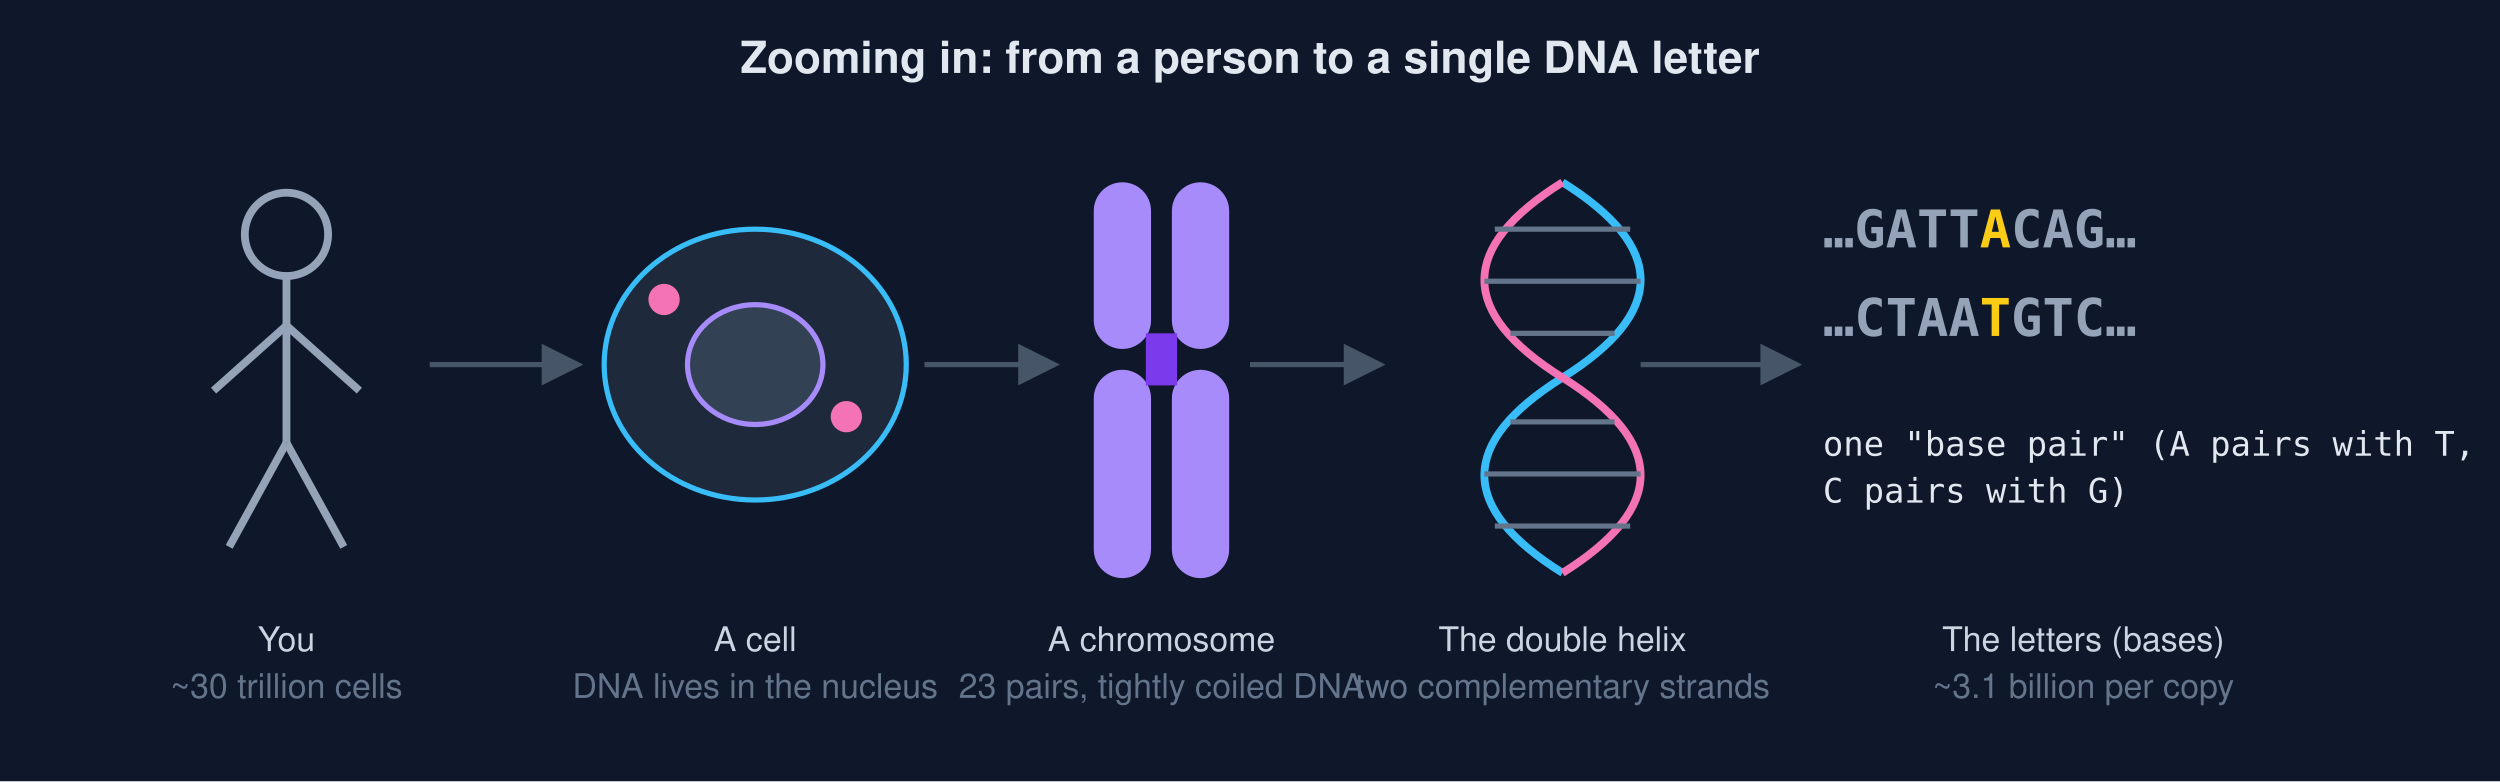
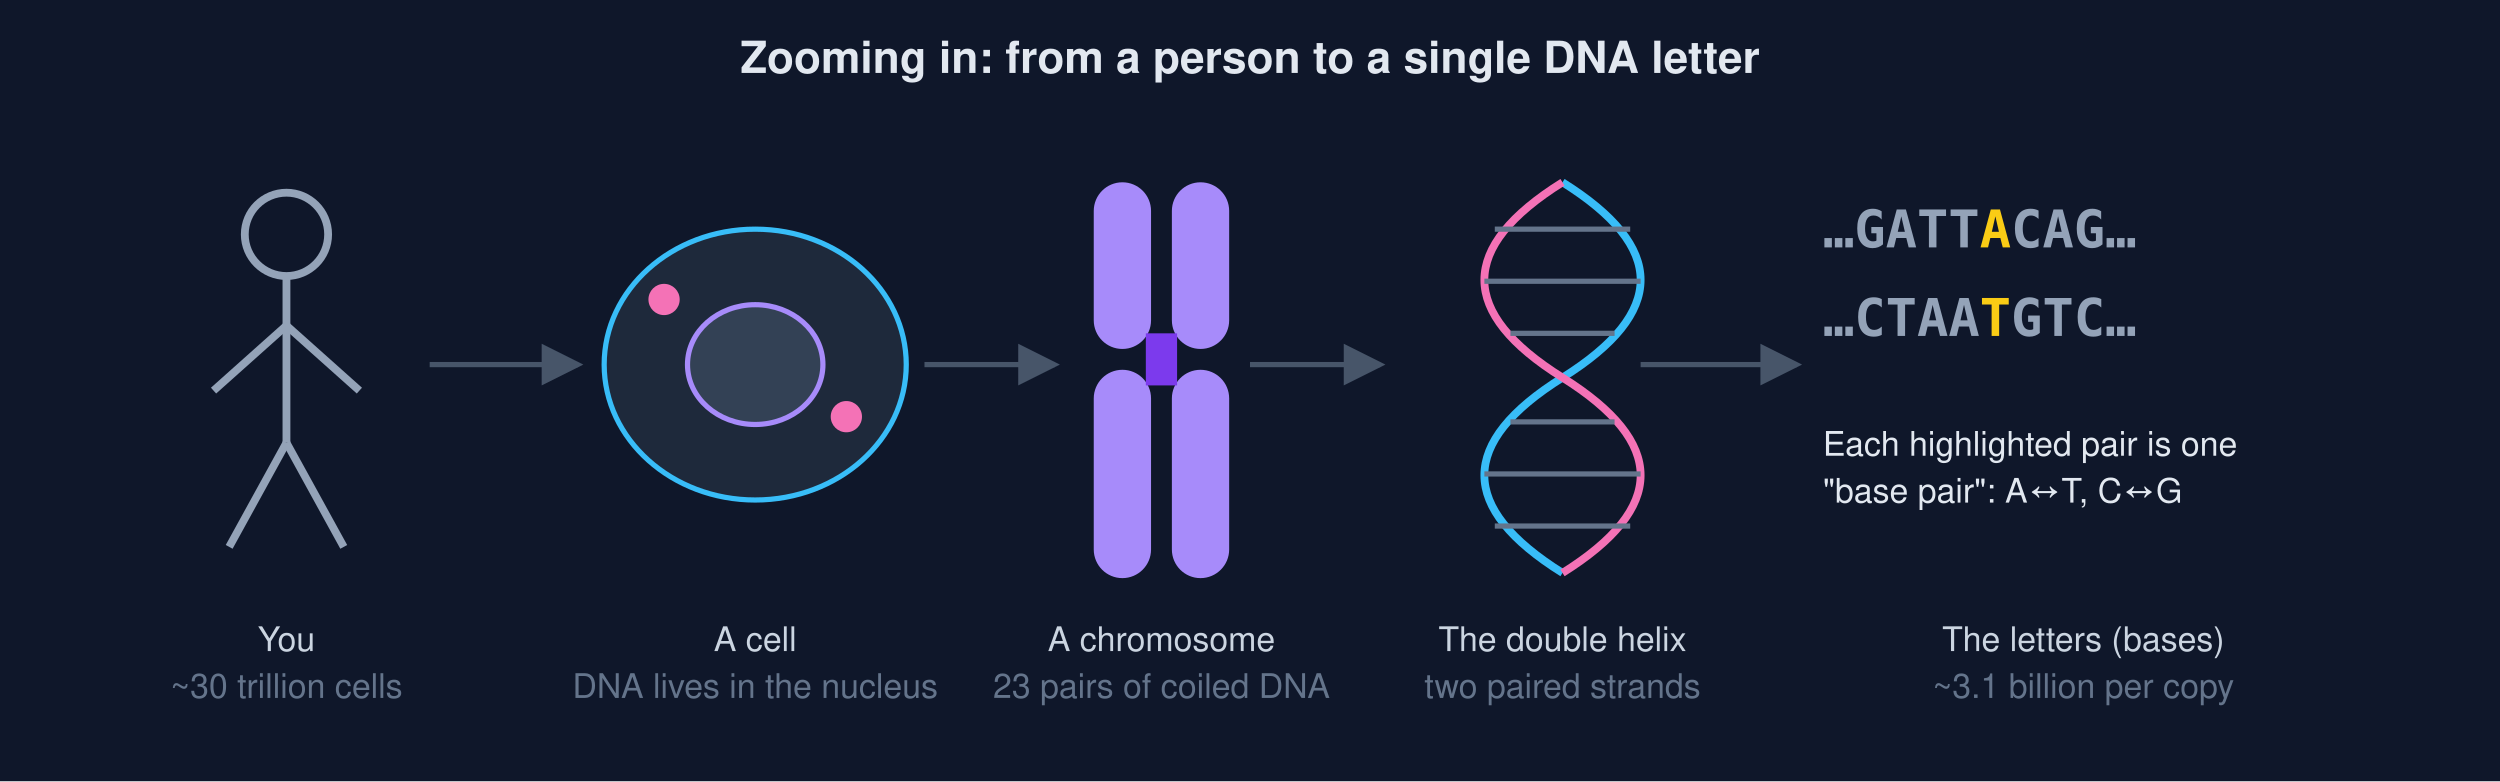
- <svg xmlns="http://www.w3.org/2000/svg" viewBox="0 0 960 300" font-family="Helvetica, Arial, sans-serif" font-size="13">
+ <svg xmlns="http://www.w3.org/2000/svg" viewBox="0 0 960 300" width="960" height="300" font-family="Helvetica, Arial, sans-serif" font-size="13">
  <rect width="960" height="300" fill="#0f172a" />
  <g fill="#e2e8f0">
    <text x="480" y="28" text-anchor="middle" font-size="17" font-weight="bold">Zooming in: from a person to a single DNA letter</text>
  </g>
  <g transform="translate(70,70)" stroke="#94a3b8" stroke-width="3" fill="none">
    <circle cx="40" cy="20" r="16" />
    <line x1="40" y1="36" x2="40" y2="100" />
    <line x1="40" y1="55" x2="12" y2="80" />
    <line x1="40" y1="55" x2="68" y2="80" />
    <line x1="40" y1="100" x2="18" y2="140" />
    <line x1="40" y1="100" x2="62" y2="140" />
  </g>
  <g transform="translate(230,80)">
    <ellipse cx="60" cy="60" rx="58" ry="52" fill="#1e293b" stroke="#38bdf8" stroke-width="2" />
    <ellipse cx="60" cy="60" rx="26" ry="23" fill="#334155" stroke="#a78bfa" stroke-width="2" />
    <circle cx="25" cy="35" r="6" fill="#f472b6" />
    <circle cx="95" cy="80" r="6" fill="#f472b6" />
  </g>
  <g transform="translate(410,70)" fill="#a78bfa">
    <rect x="10" y="0" width="22" height="64" rx="11" />
    <rect x="10" y="72" width="22" height="80" rx="11" />
    <rect x="40" y="0" width="22" height="64" rx="11" />
    <rect x="40" y="72" width="22" height="80" rx="11" />
    <rect x="30" y="58" width="12" height="20" fill="#7c3aed" />
  </g>
  <g transform="translate(540,70)" stroke-width="3" fill="none">
    <path d="M0,0 C40,25 40,50 0,75 C-40,100 -40,125 0,150" stroke="#38bdf8" transform="translate(60,0)" />
    <path d="M0,0 C-40,25 -40,50 0,75 C40,100 40,125 0,150" stroke="#f472b6" transform="translate(60,0)" />
    <g stroke="#64748b" stroke-width="2">
      <line x1="34" y1="18" x2="86" y2="18" />
      <line x1="30" y1="38" x2="90" y2="38" />
      <line x1="40" y1="58" x2="80" y2="58" />
      <line x1="40" y1="92" x2="80" y2="92" />
      <line x1="30" y1="112" x2="90" y2="112" />
      <line x1="34" y1="132" x2="86" y2="132" />
    </g>
  </g>
  <g transform="translate(700,95)" font-family="Menlo, monospace" font-size="20" font-weight="bold">
    <text x="0" y="0" fill="#94a3b8">…GATT<tspan fill="#facc15">A</tspan>CAG…</text>
    <text x="0" y="34" fill="#94a3b8">…CTAA<tspan fill="#facc15">T</tspan>GTC…</text>
-     <text x="0" y="80" fill="#e2e8f0" font-size="13" font-weight="normal">one "base pair" (A pairs with T,</text>
-     <text x="0" y="98" fill="#e2e8f0" font-size="13" font-weight="normal">C pairs with G)</text>
+     <text x="0" y="80" fill="#e2e8f0" font-size="13" font-weight="normal" font-family="Helvetica, Arial, sans-serif">Each highlighted pair is one</text>
+     <text x="0" y="98" fill="#e2e8f0" font-size="13" font-weight="normal" font-family="Helvetica, Arial, sans-serif">"base pair": A↔T, C↔G</text>
  </g>
  <g stroke="#475569" stroke-width="2" marker-end="url(#a)">
    <line x1="165" y1="140" x2="222" y2="140" />
    <line x1="355" y1="140" x2="405" y2="140" />
    <line x1="480" y1="140" x2="530" y2="140" />
    <line x1="630" y1="140" x2="690" y2="140" />
  </g>
  <defs>
    <marker id="a" markerWidth="8" markerHeight="8" refX="7" refY="4" orient="auto">
      <path d="M0,0 L8,4 L0,8 z" fill="#475569" />
    </marker>
  </defs>
  <g fill="#cbd5e1" text-anchor="middle">
    <text x="110" y="250">You</text>
    <text x="110" y="268" fill="#64748b">~30 trillion cells</text>
    <text x="290" y="250">A cell</text>
    <text x="290" y="268" fill="#64748b">DNA lives in the nucleus</text>
    <text x="446" y="250">A chromosome</text>
-     <text x="446" y="268" fill="#64748b">23 pairs, tightly coiled DNA</text>
+     <text x="446" y="268" fill="#64748b">23 pairs of coiled DNA</text>
    <text x="600" y="250">The double helix</text>
-     <text x="600" y="268" fill="#64748b">two complementary strands</text>
+     <text x="600" y="268" fill="#64748b">two paired strands</text>
    <text x="800" y="250">The letters (bases)</text>
    <text x="800" y="268" fill="#64748b">~3.1 billion per copy</text>
  </g>
</svg>
